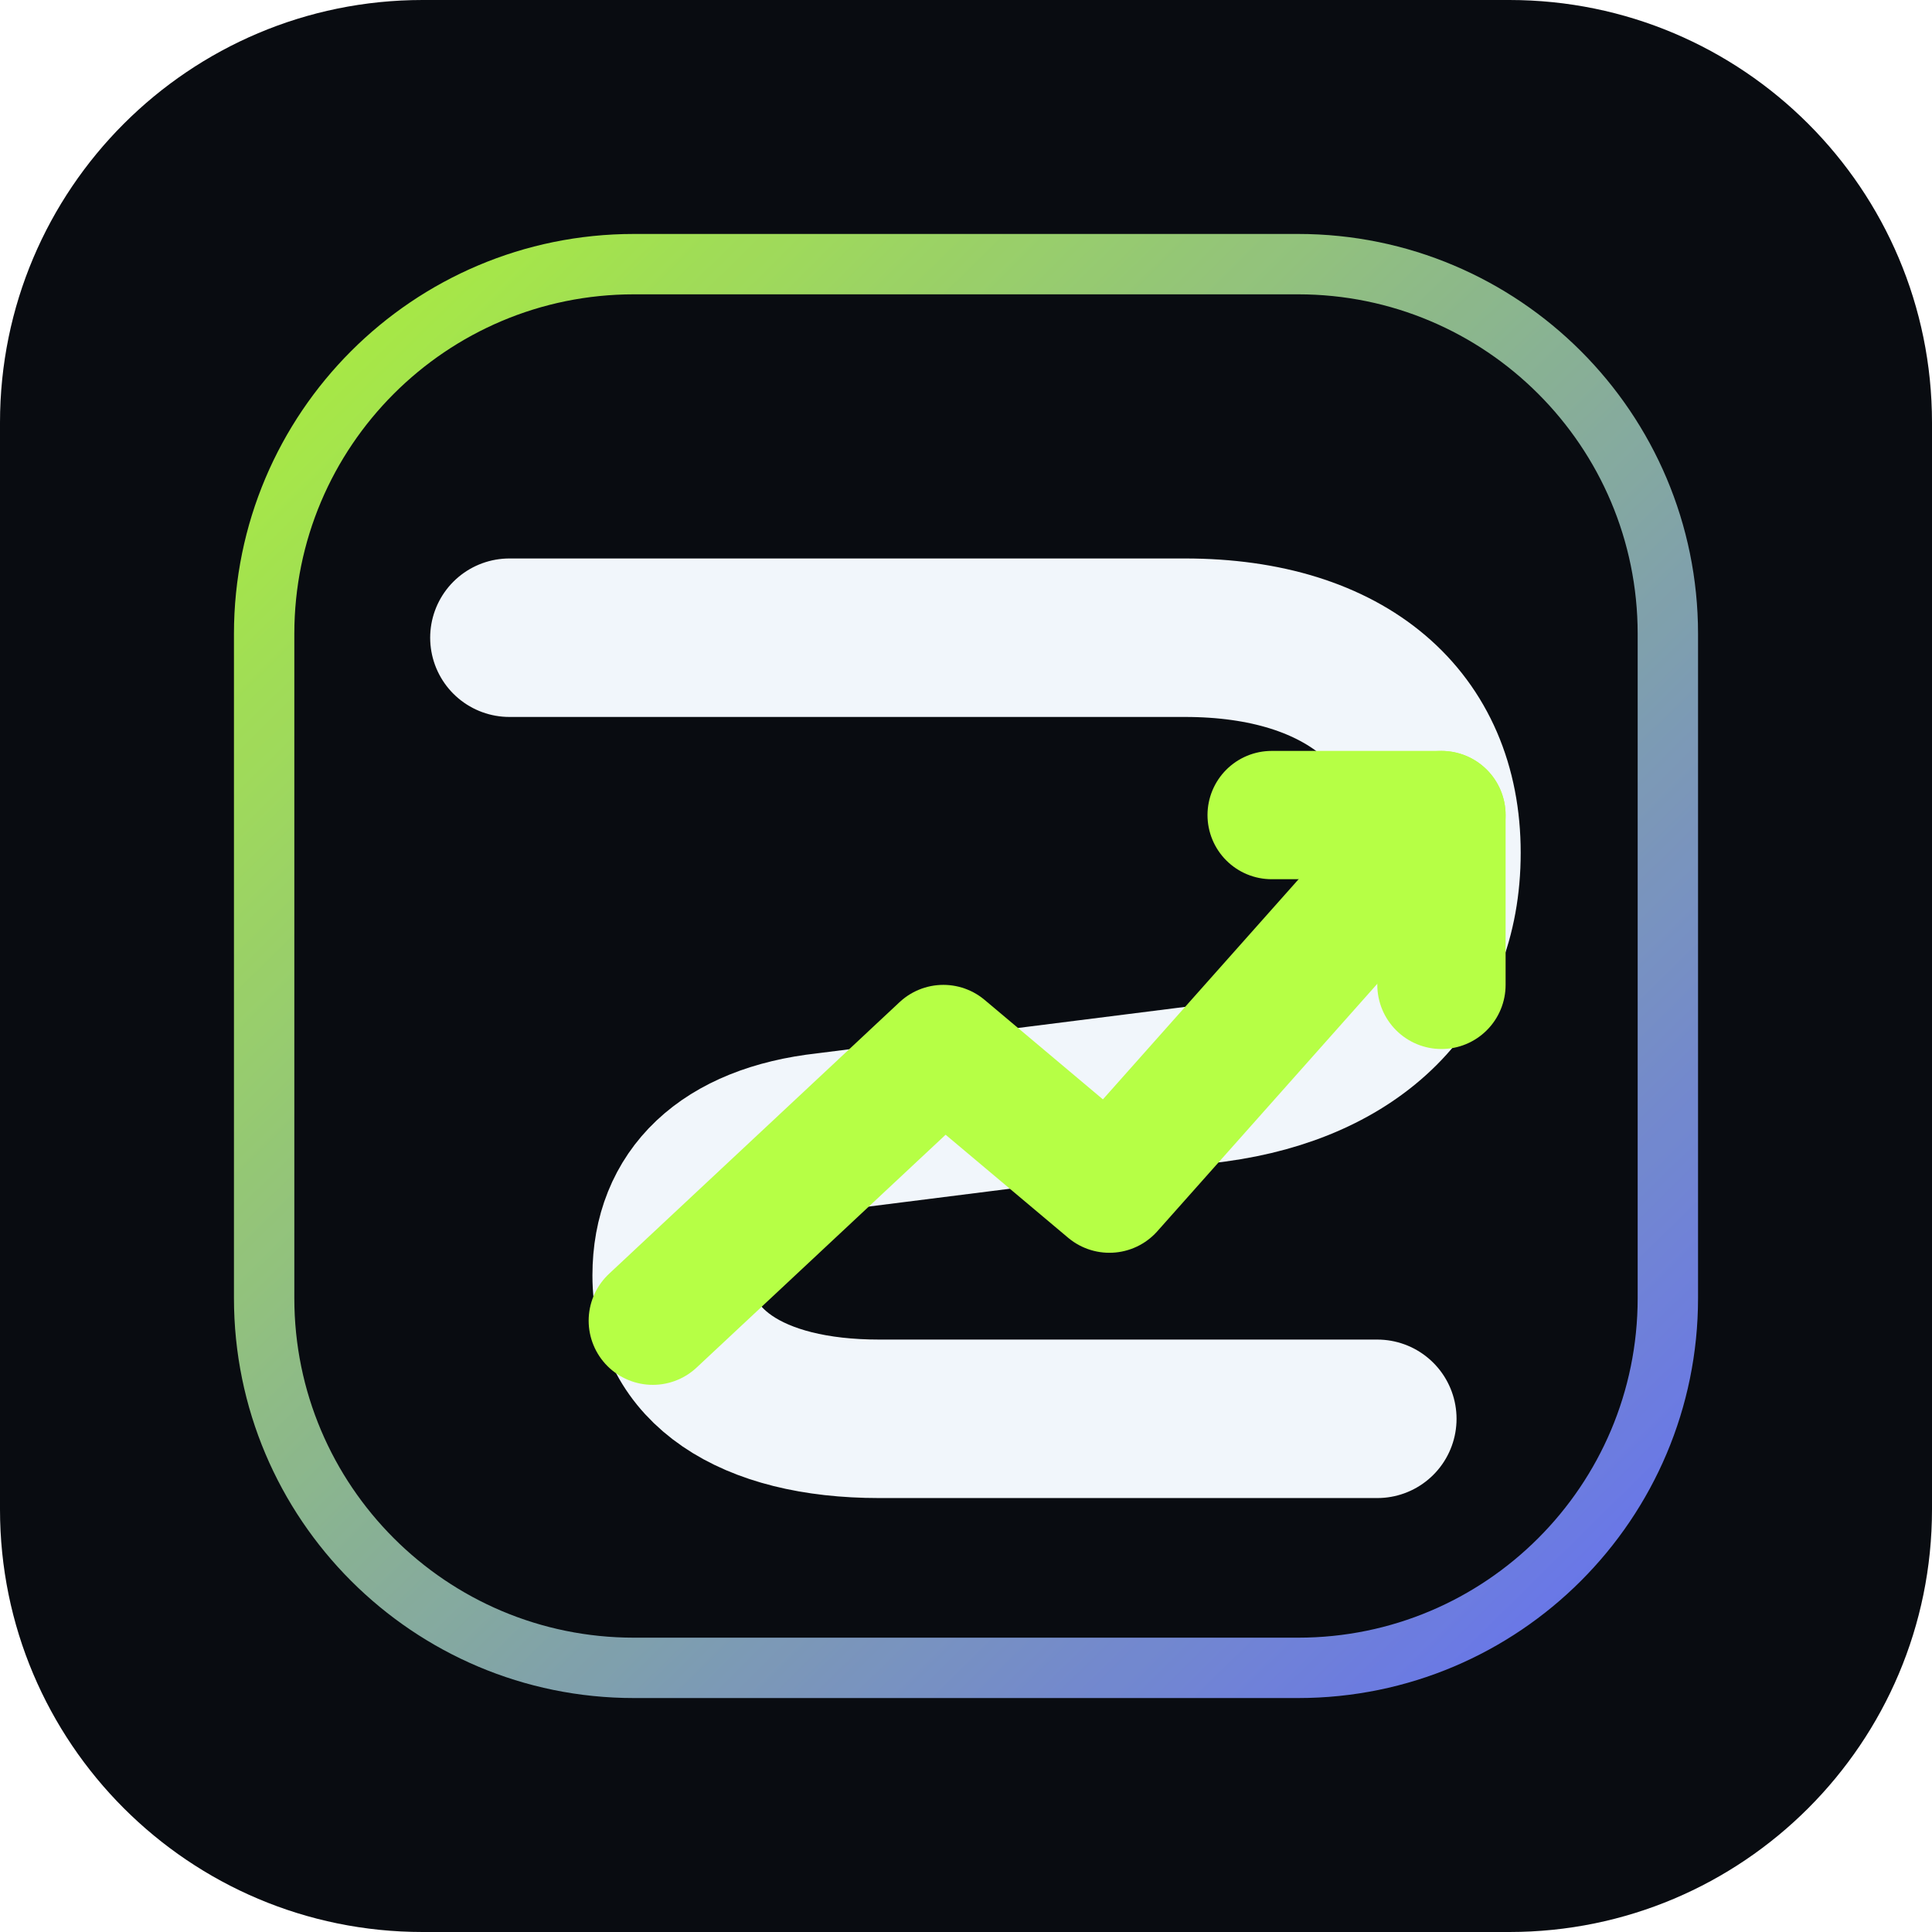
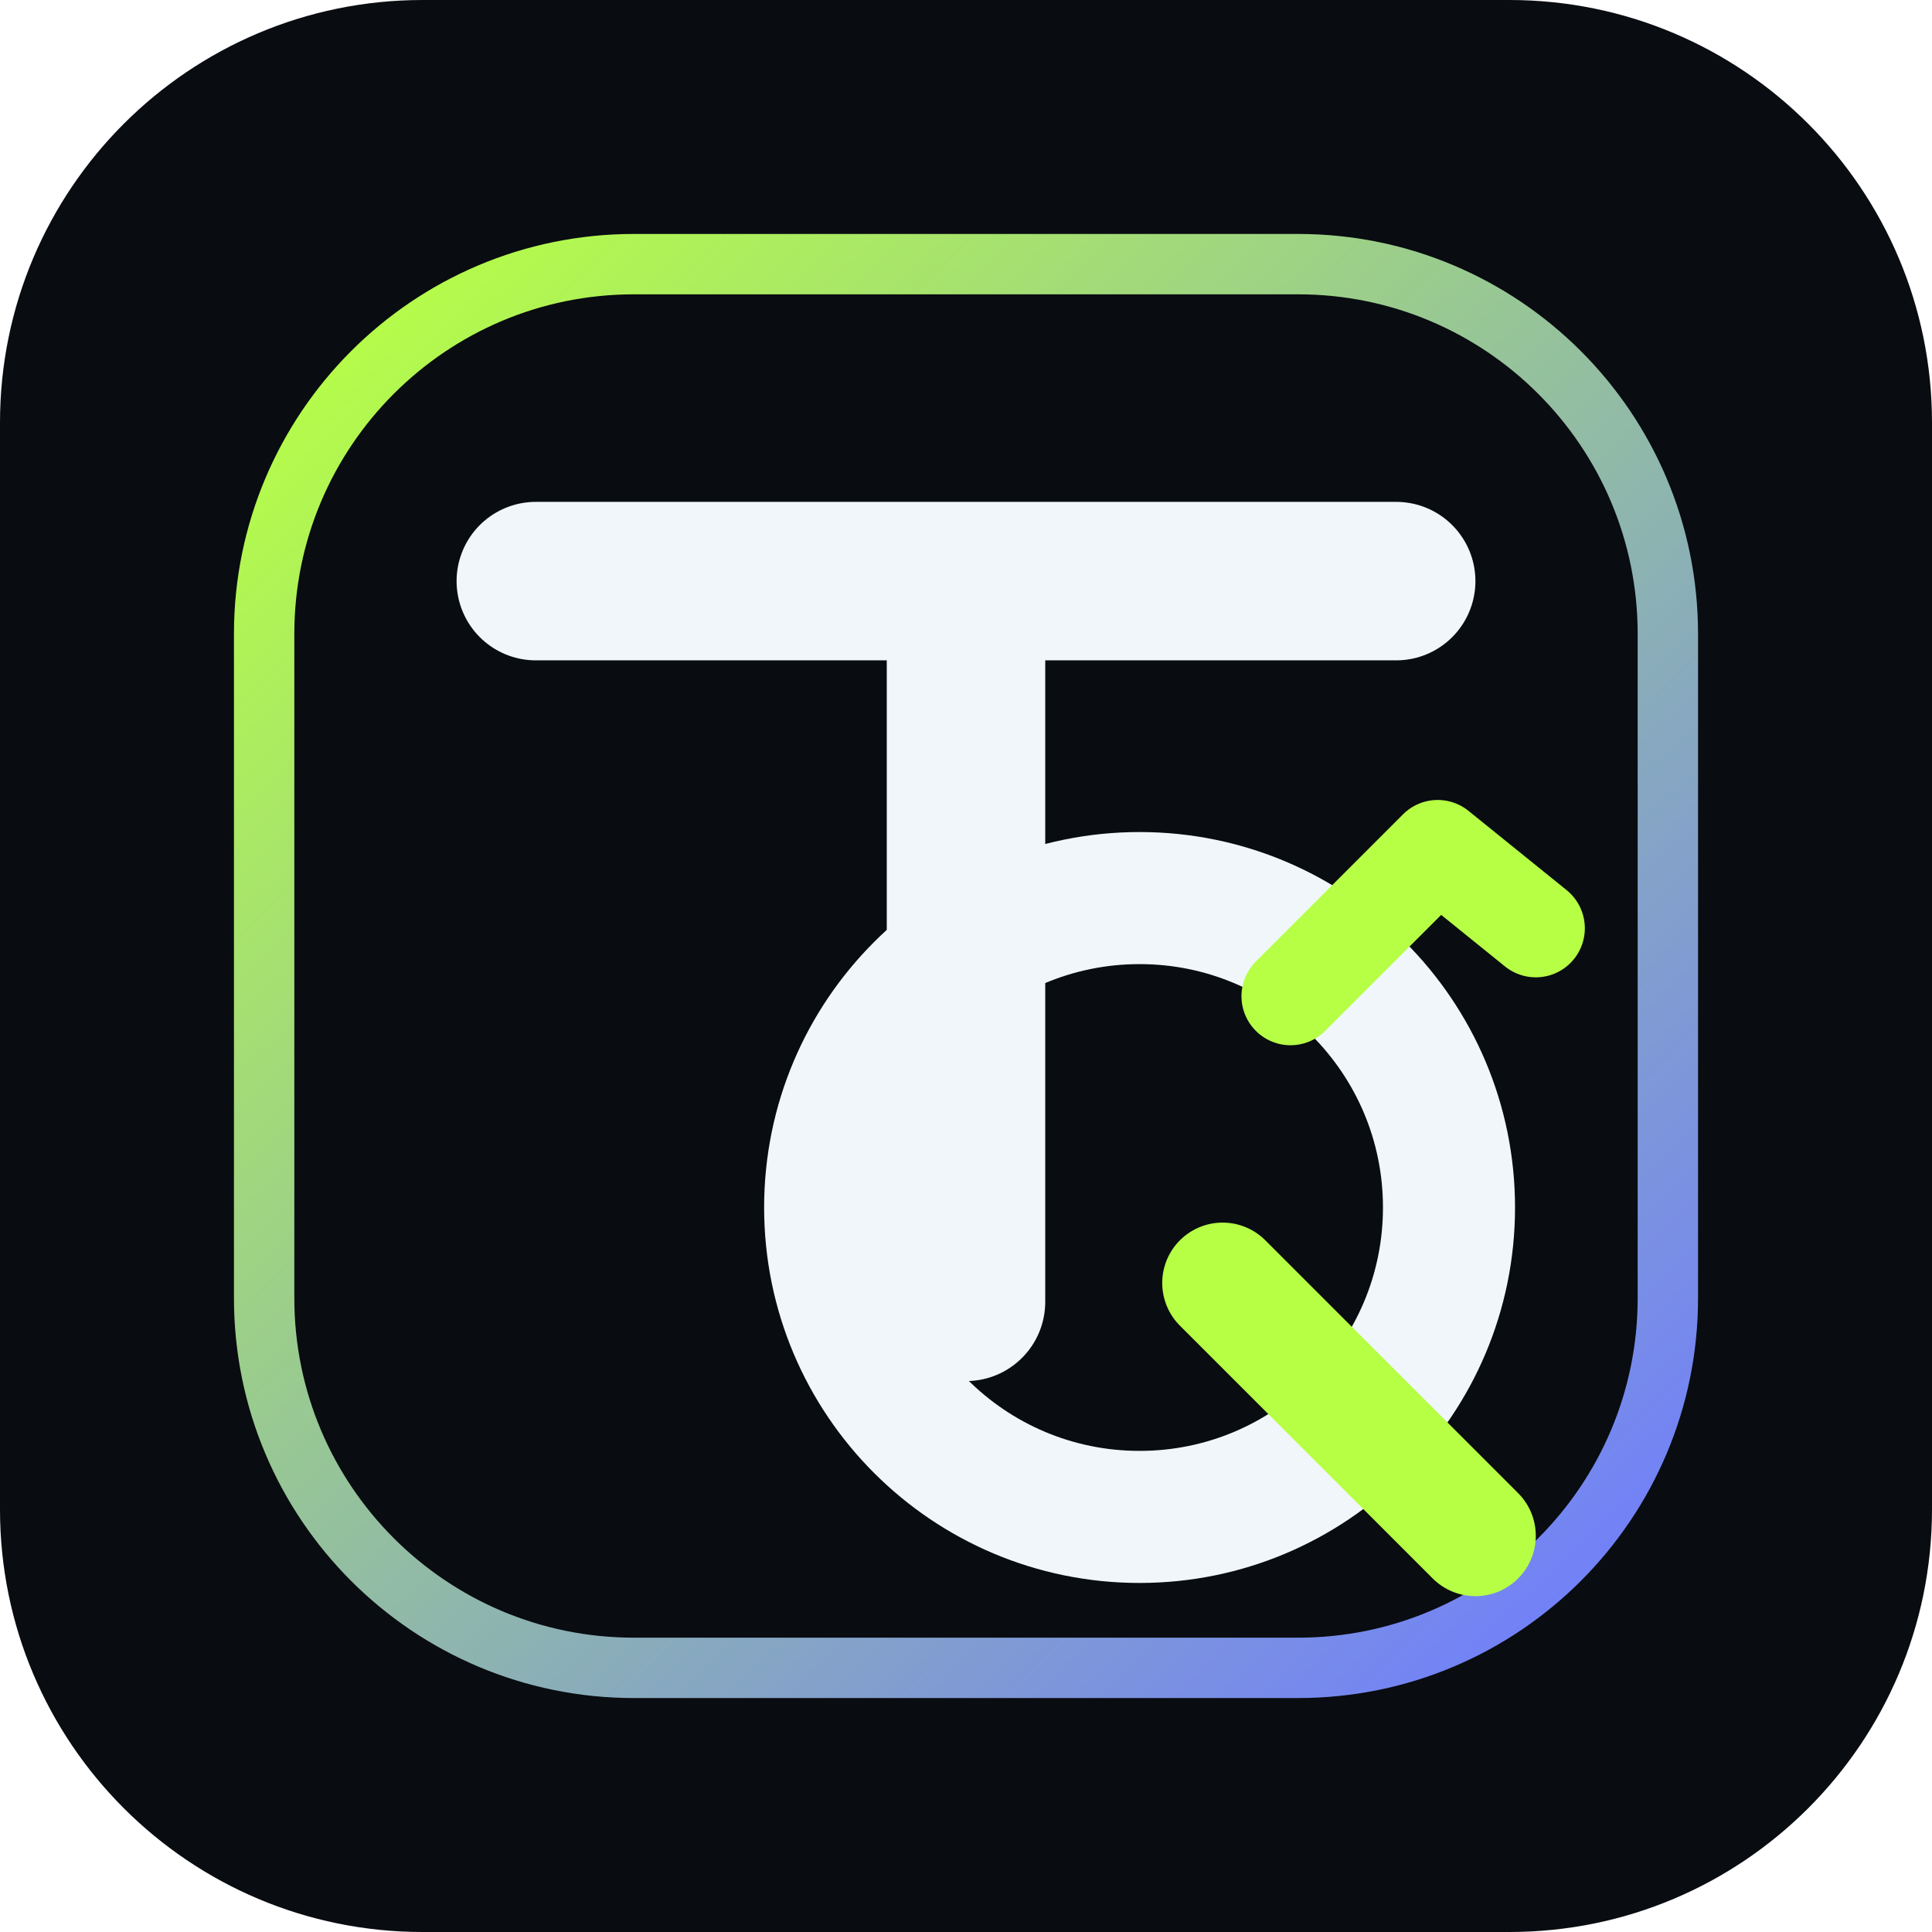
<svg xmlns="http://www.w3.org/2000/svg" viewBox="0 0 512 512" fill="none">
  <defs>
-     <linearGradient id="g" x1="85" y1="80" x2="430" y2="430" gradientUnits="userSpaceOnUse">
+     <linearGradient id="g" x1="88" y1="80" x2="430" y2="438" gradientUnits="userSpaceOnUse">
      <stop stop-color="#B6FF45" />
      <stop offset="1" stop-color="#6F7CFF" />
    </linearGradient>
  </defs>
  <rect width="512" height="512" rx="112" fill="#090C11" />
-   <rect x="70" y="70" width="372" height="372" rx="98" stroke="url(#g)" stroke-width="16" opacity=".92" />
-   <path d="M135 169H314C357 169 382 191 382 226C382 260 359 282 322 287L219 300C192 303 178 317 178 338C178 362 199 376 233 376H365" stroke="#F1F6FB" stroke-width="42" stroke-linecap="round" />
-   <path d="M173 350L250 278L294 315L382 216" stroke="#B6FF45" stroke-width="34" stroke-linecap="round" stroke-linejoin="round" />
-   <path d="M337 216H382V261" stroke="#B6FF45" stroke-width="34" stroke-linecap="round" stroke-linejoin="round" />
+   <rect x="70" y="70" width="372" height="372" rx="98" stroke="url(#g)" stroke-width="16" />
+   <path d="M142 154H370M256 154V345" stroke="#F1F6FB" stroke-width="42" stroke-linecap="round" />
+   <circle cx="302" cy="320" r="82" stroke="#F1F6FB" stroke-width="35" />
+   <path d="M324 340L391 407" stroke="#B6FF45" stroke-width="32" stroke-linecap="round" />
+   <path d="M342 264L381 225L407 246" stroke="#B6FF45" stroke-width="26" stroke-linecap="round" stroke-linejoin="round" />
</svg>
